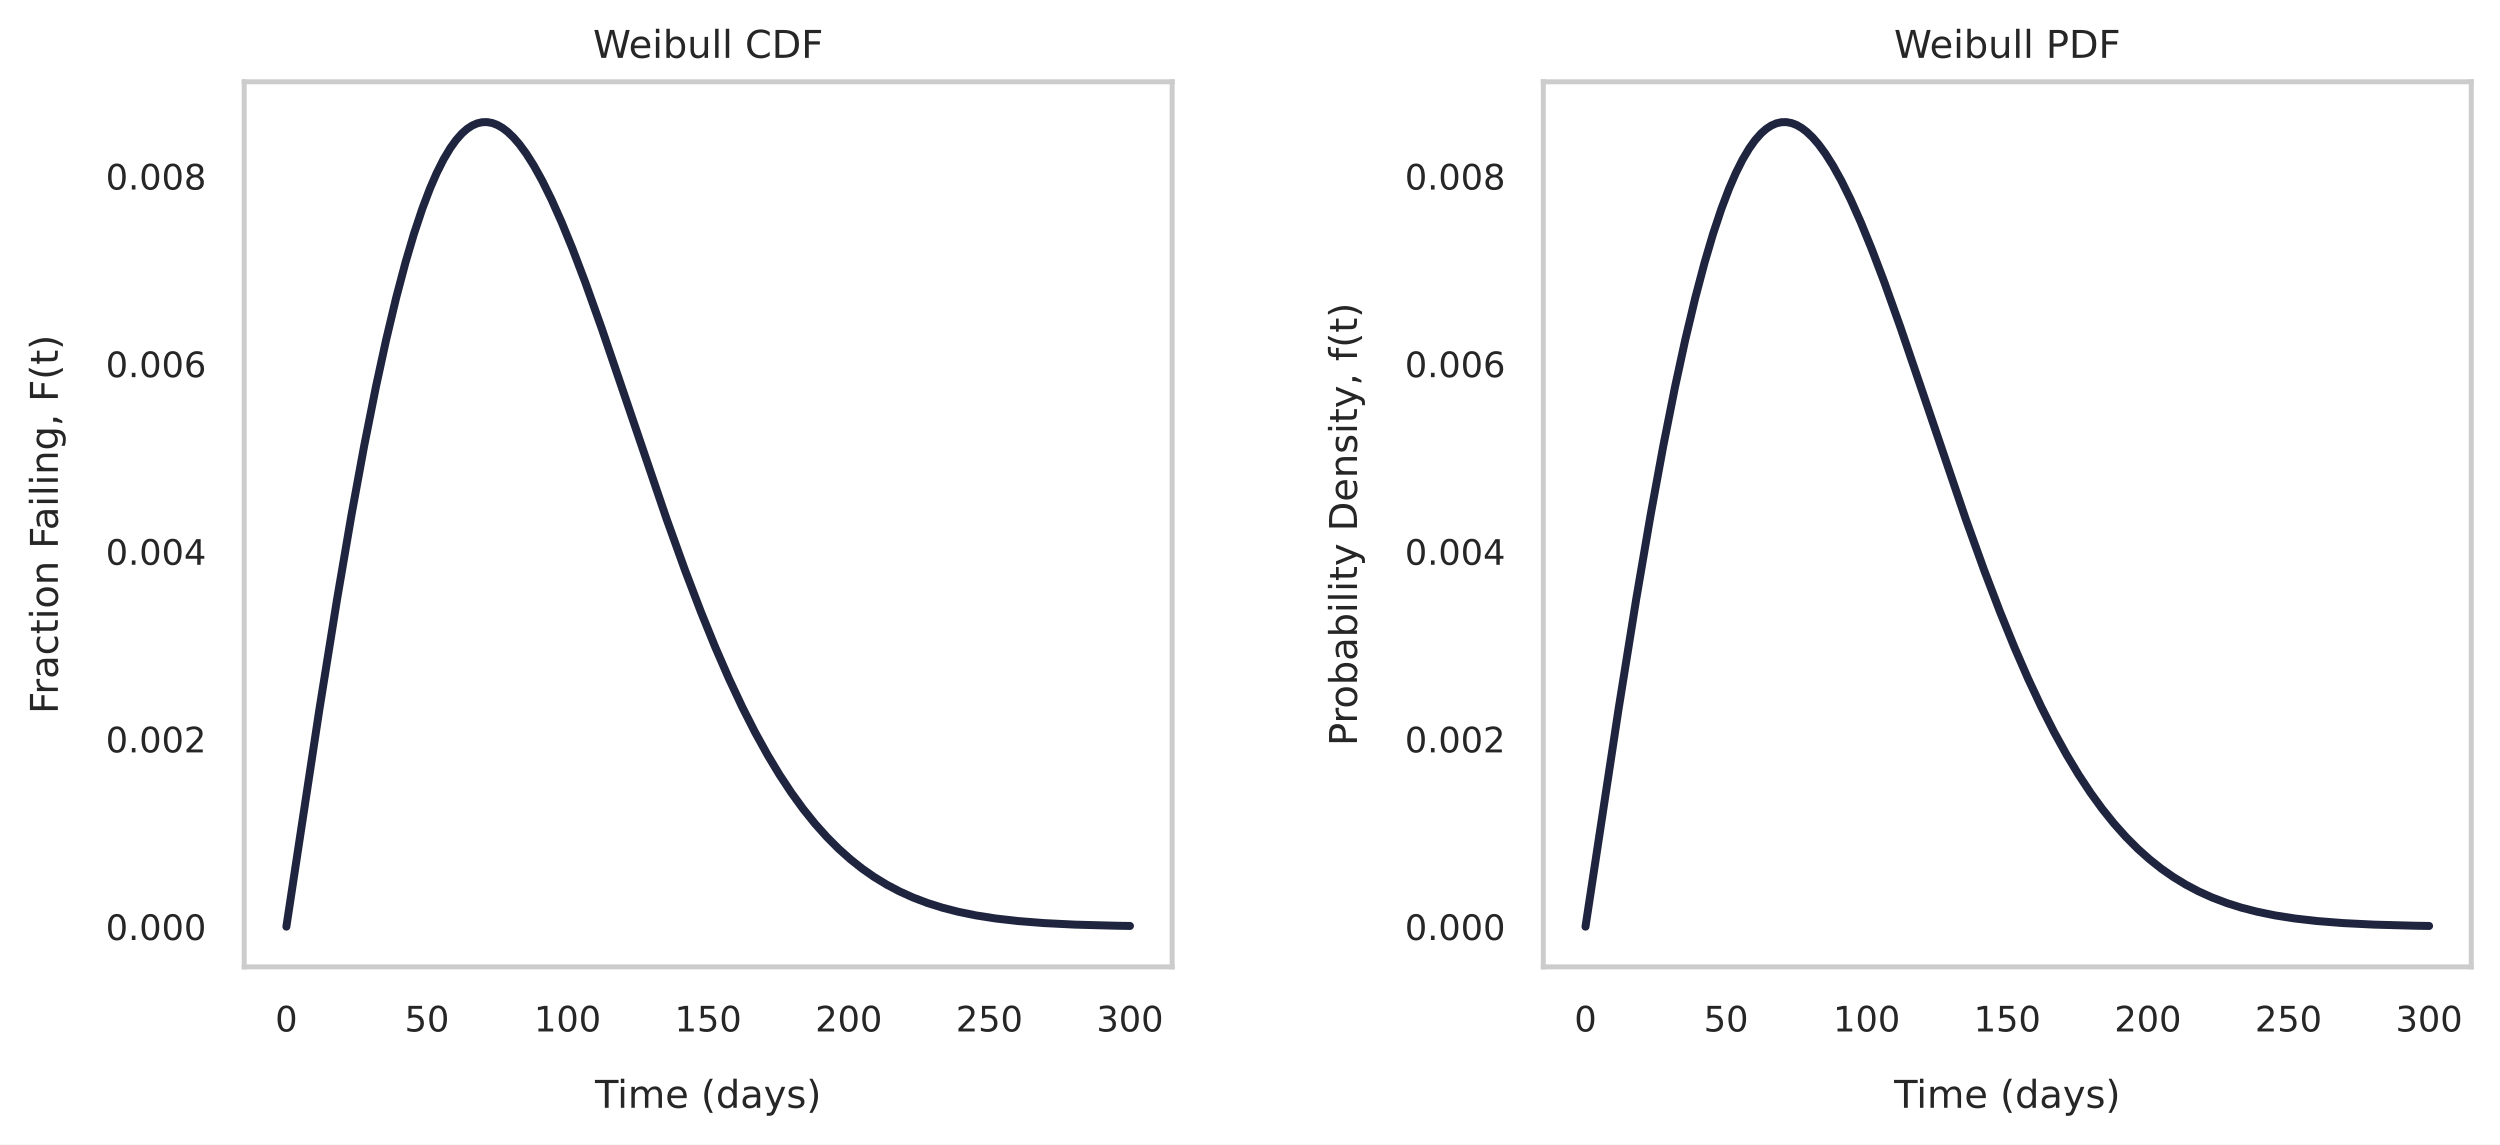
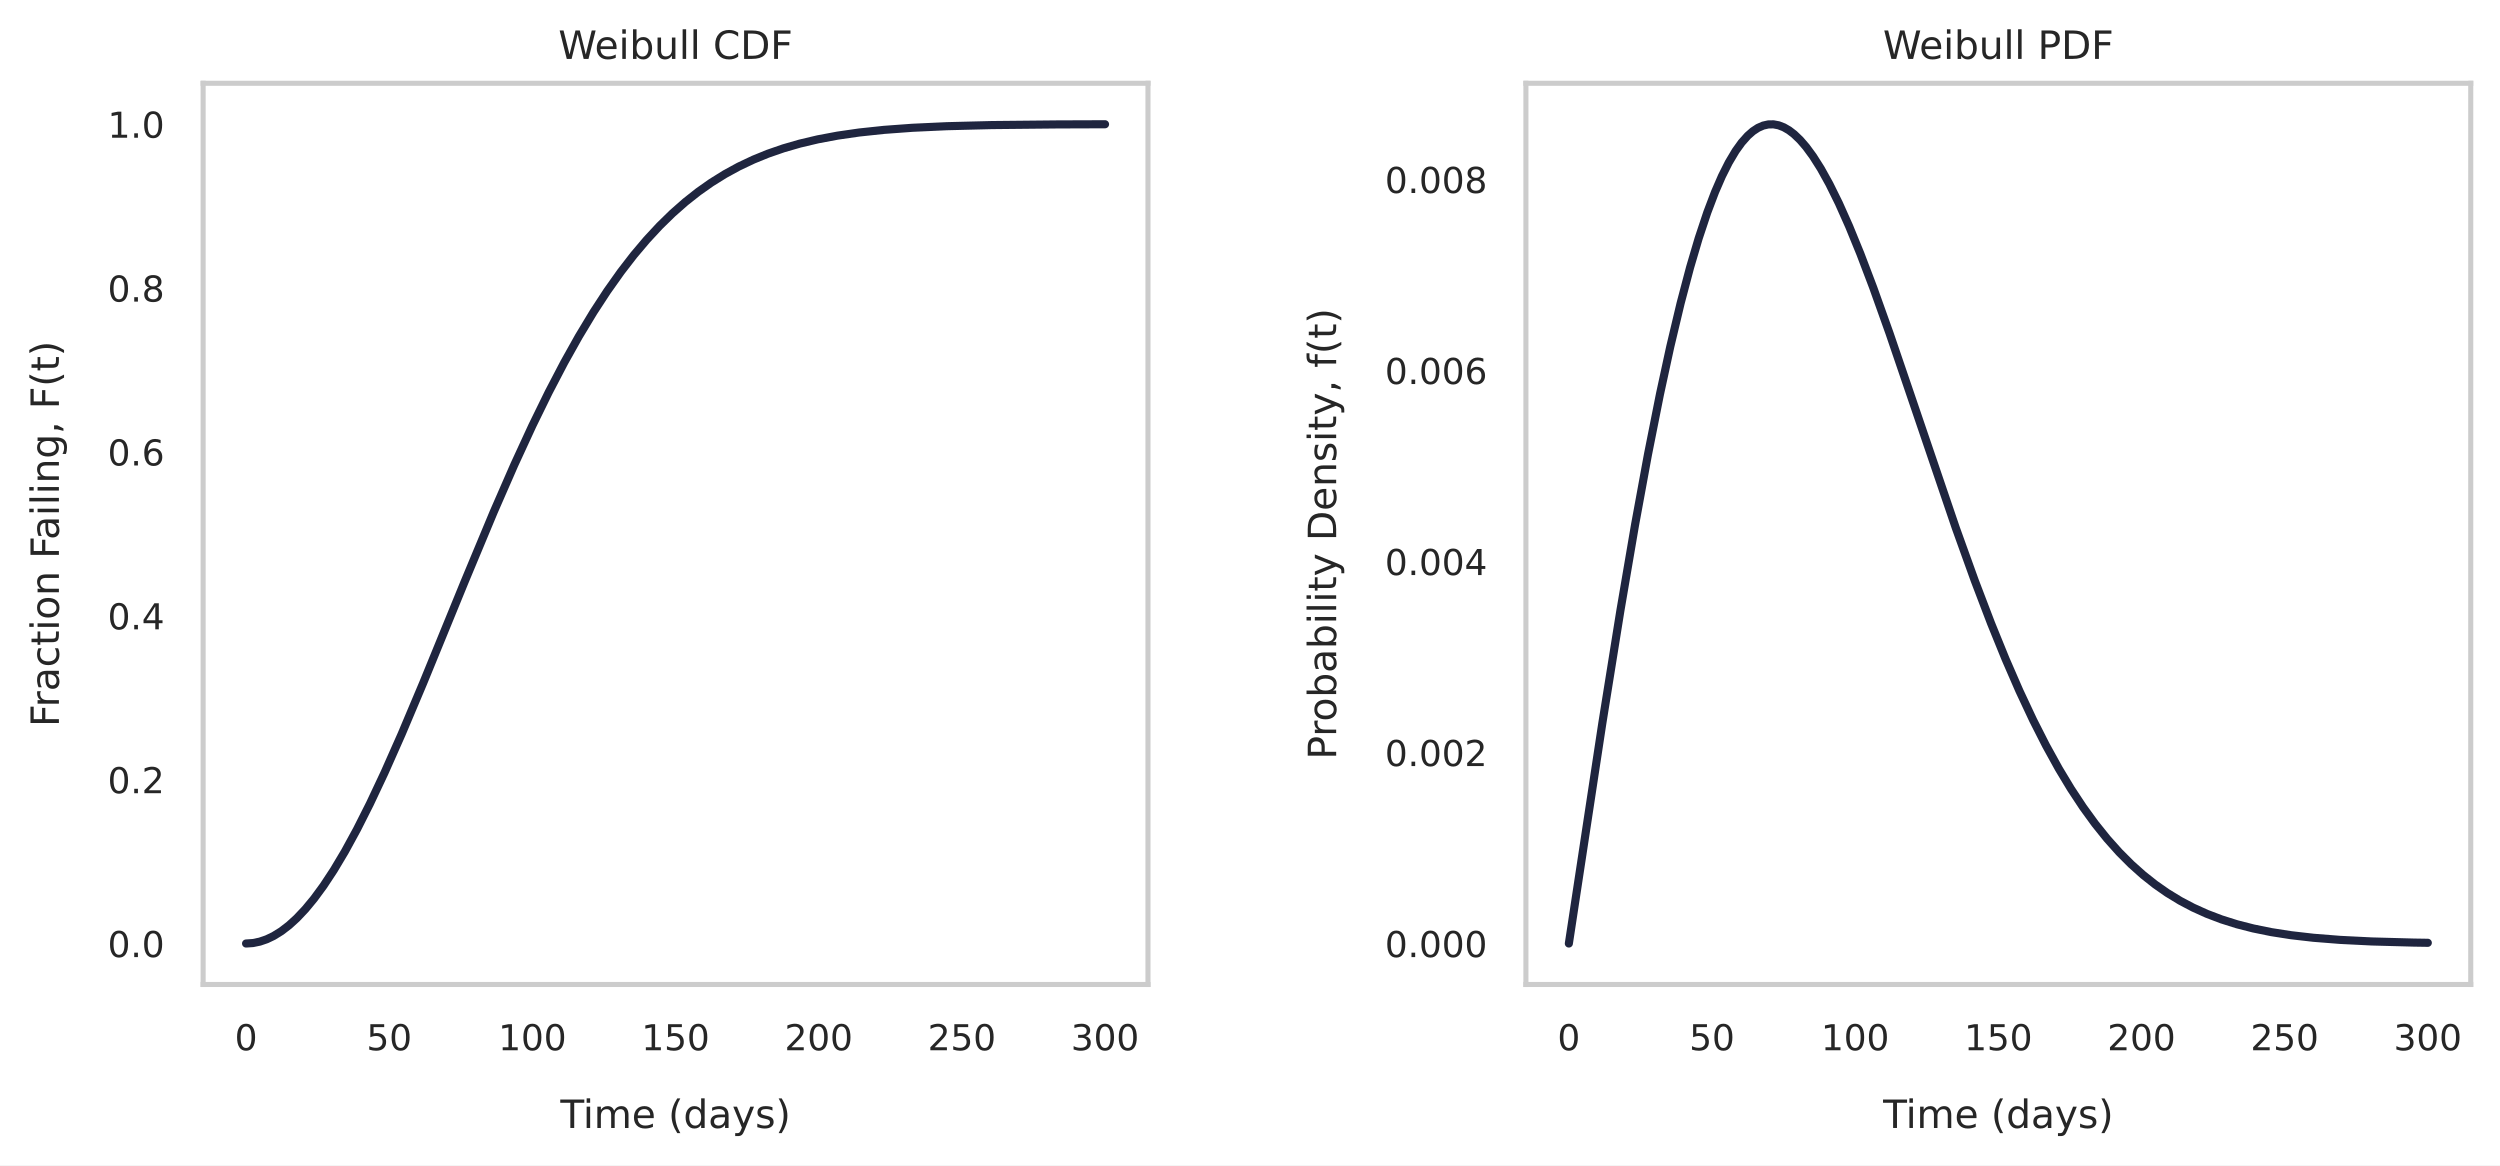
- <svg xmlns="http://www.w3.org/2000/svg" xmlns:xlink="http://www.w3.org/1999/xlink" height="286.762pt" version="1.1" viewBox="0 0 626.384 286.762" width="626.384pt">
+ <svg xmlns="http://www.w3.org/2000/svg" xmlns:xlink="http://www.w3.org/1999/xlink" height="286.762pt" version="1.1" viewBox="0 0 615.186 286.762" width="615.186pt">
  <defs>
    <style type="text/css">*{stroke-linecap:butt;stroke-linejoin:round;}</style>
  </defs>
  <g id="figure_1">
    <g id="patch_1">
-       <path d="M 0 286.762  L 626.384 286.762  L 626.384 0  L 0 0  z " style="fill:#ffffff;" />
+       <path d="M 0 286.762  L 615.186 286.762  L 615.186 0  L 0 0  z " style="fill:#ffffff;" />
    </g>
    <g id="axes_1">
      <g id="patch_2">
-         <path d="M 61.184 242.255  L 293.684 242.255  L 293.684 20.494  L 61.184 20.494  z " style="fill:#ffffff;" />
+         <path d="M 49.986 242.255  L 282.486 242.255  L 282.486 20.494  L 49.986 20.494  z " style="fill:#ffffff;" />
      </g>
      <g id="matplotlib.axis_1">
        <g id="xtick_1">
          <g id="text_1">
-             <g style="fill:#262626;" transform="translate(68.95243 258.4411)scale(0.088 -0.088)">
+             <g style="fill:#262626;" transform="translate(57.75443 258.4411)scale(0.088 -0.088)">
              <defs>
                <path d="M 2034 4250  Q 1547 4250 1301 3770  Q 1056 3291 1056 2328  Q 1056 1369 1301 889  Q 1547 409 2034 409  Q 2525 409 2770 889  Q 3016 1369 3016 2328  Q 3016 3291 2770 3770  Q 2525 4250 2034 4250  z M 2034 4750  Q 2819 4750 3233 4129  Q 3647 3509 3647 2328  Q 3647 1150 3233 529  Q 2819 -91 2034 -91  Q 1250 -91 836 529  Q 422 1150 422 2328  Q 422 3509 836 4129  Q 1250 4750 2034 4750  z " id="DejaVuSans-30" transform="scale(0.015625)" />
              </defs>
              <use xlink:href="#DejaVuSans-30" />
            </g>
          </g>
        </g>
        <g id="xtick_2">
          <g id="text_2">
-             <g style="fill:#262626;" transform="translate(101.3802 258.4411)scale(0.088 -0.088)">
+             <g style="fill:#262626;" transform="translate(90.1822 258.4411)scale(0.088 -0.088)">
              <defs>
                <path d="M 691 4666  L 3169 4666  L 3169 4134  L 1269 4134  L 1269 2991  Q 1406 3038 1543 3061  Q 1681 3084 1819 3084  Q 2600 3084 3056 2656  Q 3513 2228 3513 1497  Q 3513 744 3044 326  Q 2575 -91 1722 -91  Q 1428 -91 1123 -41  Q 819 9 494 109  L 494 744  Q 775 591 1075 516  Q 1375 441 1709 441  Q 2250 441 2565 725  Q 2881 1009 2881 1497  Q 2881 1984 2565 2268  Q 2250 2553 1709 2553  Q 1456 2553 1204 2497  Q 953 2441 691 2322  L 691 4666  z " id="DejaVuSans-35" transform="scale(0.015625)" />
              </defs>
              <use xlink:href="#DejaVuSans-35" />
              <use x="63.623" xlink:href="#DejaVuSans-30" />
            </g>
          </g>
        </g>
        <g id="xtick_3">
          <g id="text_3">
-             <g style="fill:#262626;" transform="translate(133.808 258.4411)scale(0.088 -0.088)">
+             <g style="fill:#262626;" transform="translate(122.61 258.4411)scale(0.088 -0.088)">
              <defs>
                <path d="M 794 531  L 1825 531  L 1825 4091  L 703 3866  L 703 4441  L 1819 4666  L 2450 4666  L 2450 531  L 3481 531  L 3481 0  L 794 0  L 794 531  z " id="DejaVuSans-31" transform="scale(0.015625)" />
              </defs>
              <use xlink:href="#DejaVuSans-31" />
              <use x="63.623" xlink:href="#DejaVuSans-30" />
              <use x="127.246" xlink:href="#DejaVuSans-30" />
            </g>
          </g>
        </g>
        <g id="xtick_4">
          <g id="text_4">
-             <g style="fill:#262626;" transform="translate(169.0352 258.4411)scale(0.088 -0.088)">
+             <g style="fill:#262626;" transform="translate(157.8373 258.4411)scale(0.088 -0.088)">
              <use xlink:href="#DejaVuSans-31" />
              <use x="63.623" xlink:href="#DejaVuSans-35" />
              <use x="127.246" xlink:href="#DejaVuSans-30" />
            </g>
          </g>
        </g>
        <g id="xtick_5">
          <g id="text_5">
-             <g style="fill:#262626;" transform="translate(204.2625 258.4411)scale(0.088 -0.088)">
+             <g style="fill:#262626;" transform="translate(193.0645 258.4411)scale(0.088 -0.088)">
              <defs>
                <path d="M 1228 531  L 3431 531  L 3431 0  L 469 0  L 469 531  Q 828 903 1448 1529  Q 2069 2156 2228 2338  Q 2531 2678 2651 2914  Q 2772 3150 2772 3378  Q 2772 3750 2511 3984  Q 2250 4219 1831 4219  Q 1534 4219 1204 4116  Q 875 4013 500 3803  L 500 4441  Q 881 4594 1212 4672  Q 1544 4750 1819 4750  Q 2544 4750 2975 4387  Q 3406 4025 3406 3419  Q 3406 3131 3298 2873  Q 3191 2616 2906 2266  Q 2828 2175 2409 1742  Q 1991 1309 1228 531  z " id="DejaVuSans-32" transform="scale(0.015625)" />
              </defs>
              <use xlink:href="#DejaVuSans-32" />
              <use x="63.623" xlink:href="#DejaVuSans-30" />
              <use x="127.246" xlink:href="#DejaVuSans-30" />
            </g>
          </g>
        </g>
        <g id="xtick_6">
          <g id="text_6">
-             <g style="fill:#262626;" transform="translate(239.4898 258.4411)scale(0.088 -0.088)">
+             <g style="fill:#262626;" transform="translate(228.2918 258.4411)scale(0.088 -0.088)">
              <use xlink:href="#DejaVuSans-32" />
              <use x="63.623" xlink:href="#DejaVuSans-35" />
              <use x="127.246" xlink:href="#DejaVuSans-30" />
            </g>
          </g>
        </g>
        <g id="xtick_7">
          <g id="text_7">
-             <g style="fill:#262626;" transform="translate(274.7171 258.4411)scale(0.088 -0.088)">
+             <g style="fill:#262626;" transform="translate(263.5191 258.4411)scale(0.088 -0.088)">
              <defs>
                <path d="M 2597 2516  Q 3050 2419 3304 2112  Q 3559 1806 3559 1356  Q 3559 666 3084 287  Q 2609 -91 1734 -91  Q 1441 -91 1130 -33  Q 819 25 488 141  L 488 750  Q 750 597 1062 519  Q 1375 441 1716 441  Q 2309 441 2620 675  Q 2931 909 2931 1356  Q 2931 1769 2642 2001  Q 2353 2234 1838 2234  L 1294 2234  L 1294 2753  L 1863 2753  Q 2328 2753 2575 2939  Q 2822 3125 2822 3475  Q 2822 3834 2567 4026  Q 2313 4219 1838 4219  Q 1578 4219 1281 4162  Q 984 4106 628 3988  L 628 4550  Q 988 4650 1302 4700  Q 1616 4750 1894 4750  Q 2613 4750 3031 4423  Q 3450 4097 3450 3541  Q 3450 3153 3228 2886  Q 3006 2619 2597 2516  z " id="DejaVuSans-33" transform="scale(0.015625)" />
              </defs>
              <use xlink:href="#DejaVuSans-33" />
              <use x="63.623" xlink:href="#DejaVuSans-30" />
              <use x="127.246" xlink:href="#DejaVuSans-30" />
            </g>
          </g>
        </g>
        <g id="text_8">
-           <g style="fill:#262626;" transform="translate(149.0882 277.5657)scale(0.096 -0.096)">
+           <g style="fill:#262626;" transform="translate(137.8903 277.5657)scale(0.096 -0.096)">
            <defs>
              <path d="M -19 4666  L 3928 4666  L 3928 4134  L 2272 4134  L 2272 0  L 1638 0  L 1638 4134  L -19 4134  L -19 4666  z " id="DejaVuSans-54" transform="scale(0.015625)" />
              <path d="M 603 3500  L 1178 3500  L 1178 0  L 603 0  L 603 3500  z M 603 4863  L 1178 4863  L 1178 4134  L 603 4134  L 603 4863  z " id="DejaVuSans-69" transform="scale(0.015625)" />
              <path d="M 3328 2828  Q 3544 3216 3844 3400  Q 4144 3584 4550 3584  Q 5097 3584 5394 3201  Q 5691 2819 5691 2113  L 5691 0  L 5113 0  L 5113 2094  Q 5113 2597 4934 2840  Q 4756 3084 4391 3084  Q 3944 3084 3684 2787  Q 3425 2491 3425 1978  L 3425 0  L 2847 0  L 2847 2094  Q 2847 2600 2669 2842  Q 2491 3084 2119 3084  Q 1678 3084 1418 2786  Q 1159 2488 1159 1978  L 1159 0  L 581 0  L 581 3500  L 1159 3500  L 1159 2956  Q 1356 3278 1631 3431  Q 1906 3584 2284 3584  Q 2666 3584 2933 3390  Q 3200 3197 3328 2828  z " id="DejaVuSans-6d" transform="scale(0.015625)" />
              <path d="M 3597 1894  L 3597 1613  L 953 1613  Q 991 1019 1311 708  Q 1631 397 2203 397  Q 2534 397 2845 478  Q 3156 559 3463 722  L 3463 178  Q 3153 47 2828 -22  Q 2503 -91 2169 -91  Q 1331 -91 842 396  Q 353 884 353 1716  Q 353 2575 817 3079  Q 1281 3584 2069 3584  Q 2775 3584 3186 3129  Q 3597 2675 3597 1894  z M 3022 2063  Q 3016 2534 2758 2815  Q 2500 3097 2075 3097  Q 1594 3097 1305 2825  Q 1016 2553 972 2059  L 3022 2063  z " id="DejaVuSans-65" transform="scale(0.015625)" />
              <path id="DejaVuSans-20" transform="scale(0.015625)" />
              <path d="M 1984 4856  Q 1566 4138 1362 3434  Q 1159 2731 1159 2009  Q 1159 1288 1364 580  Q 1569 -128 1984 -844  L 1484 -844  Q 1016 -109 783 600  Q 550 1309 550 2009  Q 550 2706 781 3412  Q 1013 4119 1484 4856  L 1984 4856  z " id="DejaVuSans-28" transform="scale(0.015625)" />
              <path d="M 2906 2969  L 2906 4863  L 3481 4863  L 3481 0  L 2906 0  L 2906 525  Q 2725 213 2448 61  Q 2172 -91 1784 -91  Q 1150 -91 751 415  Q 353 922 353 1747  Q 353 2572 751 3078  Q 1150 3584 1784 3584  Q 2172 3584 2448 3432  Q 2725 3281 2906 2969  z M 947 1747  Q 947 1113 1208 752  Q 1469 391 1925 391  Q 2381 391 2643 752  Q 2906 1113 2906 1747  Q 2906 2381 2643 2742  Q 2381 3103 1925 3103  Q 1469 3103 1208 2742  Q 947 2381 947 1747  z " id="DejaVuSans-64" transform="scale(0.015625)" />
              <path d="M 2194 1759  Q 1497 1759 1228 1600  Q 959 1441 959 1056  Q 959 750 1161 570  Q 1363 391 1709 391  Q 2188 391 2477 730  Q 2766 1069 2766 1631  L 2766 1759  L 2194 1759  z M 3341 1997  L 3341 0  L 2766 0  L 2766 531  Q 2569 213 2275 61  Q 1981 -91 1556 -91  Q 1019 -91 701 211  Q 384 513 384 1019  Q 384 1609 779 1909  Q 1175 2209 1959 2209  L 2766 2209  L 2766 2266  Q 2766 2663 2505 2880  Q 2244 3097 1772 3097  Q 1472 3097 1187 3025  Q 903 2953 641 2809  L 641 3341  Q 956 3463 1253 3523  Q 1550 3584 1831 3584  Q 2591 3584 2966 3190  Q 3341 2797 3341 1997  z " id="DejaVuSans-61" transform="scale(0.015625)" />
              <path d="M 2059 -325  Q 1816 -950 1584 -1140  Q 1353 -1331 966 -1331  L 506 -1331  L 506 -850  L 844 -850  Q 1081 -850 1212 -737  Q 1344 -625 1503 -206  L 1606 56  L 191 3500  L 800 3500  L 1894 763  L 2988 3500  L 3597 3500  L 2059 -325  z " id="DejaVuSans-79" transform="scale(0.015625)" />
              <path d="M 2834 3397  L 2834 2853  Q 2591 2978 2328 3040  Q 2066 3103 1784 3103  Q 1356 3103 1142 2972  Q 928 2841 928 2578  Q 928 2378 1081 2264  Q 1234 2150 1697 2047  L 1894 2003  Q 2506 1872 2764 1633  Q 3022 1394 3022 966  Q 3022 478 2636 193  Q 2250 -91 1575 -91  Q 1294 -91 989 -36  Q 684 19 347 128  L 347 722  Q 666 556 975 473  Q 1284 391 1588 391  Q 1994 391 2212 530  Q 2431 669 2431 922  Q 2431 1156 2273 1281  Q 2116 1406 1581 1522  L 1381 1569  Q 847 1681 609 1914  Q 372 2147 372 2553  Q 372 3047 722 3315  Q 1072 3584 1716 3584  Q 2034 3584 2315 3537  Q 2597 3491 2834 3397  z " id="DejaVuSans-73" transform="scale(0.015625)" />
              <path d="M 513 4856  L 1013 4856  Q 1481 4119 1714 3412  Q 1947 2706 1947 2009  Q 1947 1309 1714 600  Q 1481 -109 1013 -844  L 513 -844  Q 928 -128 1133 580  Q 1338 1288 1338 2009  Q 1338 2731 1133 3434  Q 928 4138 513 4856  z " id="DejaVuSans-29" transform="scale(0.015625)" />
            </defs>
            <use xlink:href="#DejaVuSans-54" />
            <use x="57.959" xlink:href="#DejaVuSans-69" />
            <use x="85.742" xlink:href="#DejaVuSans-6d" />
            <use x="183.154" xlink:href="#DejaVuSans-65" />
            <use x="244.678" xlink:href="#DejaVuSans-20" />
            <use x="276.465" xlink:href="#DejaVuSans-28" />
            <use x="315.479" xlink:href="#DejaVuSans-64" />
            <use x="378.955" xlink:href="#DejaVuSans-61" />
            <use x="440.234" xlink:href="#DejaVuSans-79" />
            <use x="499.414" xlink:href="#DejaVuSans-73" />
            <use x="551.514" xlink:href="#DejaVuSans-29" />
          </g>
        </g>
      </g>
      <g id="matplotlib.axis_2">
        <g id="ytick_1">
          <g id="text_9">
            <g style="fill:#262626;" transform="translate(26.491 235.5178)scale(0.088 -0.088)">
              <defs>
                <path d="M 684 794  L 1344 794  L 1344 0  L 684 0  L 684 794  z " id="DejaVuSans-2e" transform="scale(0.015625)" />
              </defs>
              <use xlink:href="#DejaVuSans-30" />
              <use x="63.623" xlink:href="#DejaVuSans-2e" />
              <use x="95.41" xlink:href="#DejaVuSans-30" />
-               <use x="159.033" xlink:href="#DejaVuSans-30" />
-               <use x="222.656" xlink:href="#DejaVuSans-30" />
            </g>
          </g>
        </g>
        <g id="ytick_2">
          <g id="text_10">
-             <g style="fill:#262626;" transform="translate(26.491 188.5117)scale(0.088 -0.088)">
-               <use xlink:href="#DejaVuSans-30" />
-               <use x="63.623" xlink:href="#DejaVuSans-2e" />
-               <use x="95.41" xlink:href="#DejaVuSans-30" />
-               <use x="159.033" xlink:href="#DejaVuSans-30" />
-               <use x="222.656" xlink:href="#DejaVuSans-32" />
+             <g style="fill:#262626;" transform="translate(26.491 195.1928)scale(0.088 -0.088)">
+               <use xlink:href="#DejaVuSans-30" />
+               <use x="63.623" xlink:href="#DejaVuSans-2e" />
+               <use x="95.41" xlink:href="#DejaVuSans-32" />
            </g>
          </g>
        </g>
        <g id="ytick_3">
          <g id="text_11">
-             <g style="fill:#262626;" transform="translate(26.491 141.5056)scale(0.088 -0.088)">
+             <g style="fill:#262626;" transform="translate(26.491 154.8679)scale(0.088 -0.088)">
              <defs>
                <path d="M 2419 4116  L 825 1625  L 2419 1625  L 2419 4116  z M 2253 4666  L 3047 4666  L 3047 1625  L 3713 1625  L 3713 1100  L 3047 1100  L 3047 0  L 2419 0  L 2419 1100  L 313 1100  L 313 1709  L 2253 4666  z " id="DejaVuSans-34" transform="scale(0.015625)" />
              </defs>
              <use xlink:href="#DejaVuSans-30" />
              <use x="63.623" xlink:href="#DejaVuSans-2e" />
-               <use x="95.41" xlink:href="#DejaVuSans-30" />
-               <use x="159.033" xlink:href="#DejaVuSans-30" />
-               <use x="222.656" xlink:href="#DejaVuSans-34" />
+               <use x="95.41" xlink:href="#DejaVuSans-34" />
            </g>
          </g>
        </g>
        <g id="ytick_4">
          <g id="text_12">
-             <g style="fill:#262626;" transform="translate(26.491 94.49943)scale(0.088 -0.088)">
+             <g style="fill:#262626;" transform="translate(26.491 114.5429)scale(0.088 -0.088)">
              <defs>
                <path d="M 2113 2584  Q 1688 2584 1439 2293  Q 1191 2003 1191 1497  Q 1191 994 1439 701  Q 1688 409 2113 409  Q 2538 409 2786 701  Q 3034 994 3034 1497  Q 3034 2003 2786 2293  Q 2538 2584 2113 2584  z M 3366 4563  L 3366 3988  Q 3128 4100 2886 4159  Q 2644 4219 2406 4219  Q 1781 4219 1451 3797  Q 1122 3375 1075 2522  Q 1259 2794 1537 2939  Q 1816 3084 2150 3084  Q 2853 3084 3261 2657  Q 3669 2231 3669 1497  Q 3669 778 3244 343  Q 2819 -91 2113 -91  Q 1303 -91 875 529  Q 447 1150 447 2328  Q 447 3434 972 4092  Q 1497 4750 2381 4750  Q 2619 4750 2861 4703  Q 3103 4656 3366 4563  z " id="DejaVuSans-36" transform="scale(0.015625)" />
              </defs>
              <use xlink:href="#DejaVuSans-30" />
              <use x="63.623" xlink:href="#DejaVuSans-2e" />
-               <use x="95.41" xlink:href="#DejaVuSans-30" />
-               <use x="159.033" xlink:href="#DejaVuSans-30" />
-               <use x="222.656" xlink:href="#DejaVuSans-36" />
+               <use x="95.41" xlink:href="#DejaVuSans-36" />
            </g>
          </g>
        </g>
        <g id="ytick_5">
          <g id="text_13">
-             <g style="fill:#262626;" transform="translate(26.491 47.4933)scale(0.088 -0.088)">
+             <g style="fill:#262626;" transform="translate(26.491 74.21791)scale(0.088 -0.088)">
              <defs>
                <path d="M 2034 2216  Q 1584 2216 1326 1975  Q 1069 1734 1069 1313  Q 1069 891 1326 650  Q 1584 409 2034 409  Q 2484 409 2743 651  Q 3003 894 3003 1313  Q 3003 1734 2745 1975  Q 2488 2216 2034 2216  z M 1403 2484  Q 997 2584 770 2862  Q 544 3141 544 3541  Q 544 4100 942 4425  Q 1341 4750 2034 4750  Q 2731 4750 3128 4425  Q 3525 4100 3525 3541  Q 3525 3141 3298 2862  Q 3072 2584 2669 2484  Q 3125 2378 3379 2068  Q 3634 1759 3634 1313  Q 3634 634 3220 271  Q 2806 -91 2034 -91  Q 1263 -91 848 271  Q 434 634 434 1313  Q 434 1759 690 2068  Q 947 2378 1403 2484  z M 1172 3481  Q 1172 3119 1398 2916  Q 1625 2713 2034 2713  Q 2441 2713 2670 2916  Q 2900 3119 2900 3481  Q 2900 3844 2670 4047  Q 2441 4250 2034 4250  Q 1625 4250 1398 4047  Q 1172 3844 1172 3481  z " id="DejaVuSans-38" transform="scale(0.015625)" />
              </defs>
              <use xlink:href="#DejaVuSans-30" />
              <use x="63.623" xlink:href="#DejaVuSans-2e" />
-               <use x="95.41" xlink:href="#DejaVuSans-30" />
-               <use x="159.033" xlink:href="#DejaVuSans-30" />
-               <use x="222.656" xlink:href="#DejaVuSans-38" />
-             </g>
-           </g>
-         </g>
-         <g id="text_14">
+               <use x="95.41" xlink:href="#DejaVuSans-38" />
+             </g>
+           </g>
+         </g>
+         <g id="ytick_6">
+           <g id="text_14">
+             <g style="fill:#262626;" transform="translate(26.491 33.89293)scale(0.088 -0.088)">
+               <use xlink:href="#DejaVuSans-31" />
+               <use x="63.623" xlink:href="#DejaVuSans-2e" />
+               <use x="95.41" xlink:href="#DejaVuSans-30" />
+             </g>
+           </g>
+         </g>
+         <g id="text_15">
          <g style="fill:#262626;" transform="translate(14.4945 178.854)rotate(-90)scale(0.096 -0.096)">
            <defs>
              <path d="M 628 4666  L 3309 4666  L 3309 4134  L 1259 4134  L 1259 2759  L 3109 2759  L 3109 2228  L 1259 2228  L 1259 0  L 628 0  L 628 4666  z " id="DejaVuSans-46" transform="scale(0.015625)" />
              <path d="M 2631 2963  Q 2534 3019 2420 3045  Q 2306 3072 2169 3072  Q 1681 3072 1420 2755  Q 1159 2438 1159 1844  L 1159 0  L 581 0  L 581 3500  L 1159 3500  L 1159 2956  Q 1341 3275 1631 3429  Q 1922 3584 2338 3584  Q 2397 3584 2469 3576  Q 2541 3569 2628 3553  L 2631 2963  z " id="DejaVuSans-72" transform="scale(0.015625)" />
              <path d="M 3122 3366  L 3122 2828  Q 2878 2963 2633 3030  Q 2388 3097 2138 3097  Q 1578 3097 1268 2742  Q 959 2388 959 1747  Q 959 1106 1268 751  Q 1578 397 2138 397  Q 2388 397 2633 464  Q 2878 531 3122 666  L 3122 134  Q 2881 22 2623 -34  Q 2366 -91 2075 -91  Q 1284 -91 818 406  Q 353 903 353 1747  Q 353 2603 823 3093  Q 1294 3584 2113 3584  Q 2378 3584 2631 3529  Q 2884 3475 3122 3366  z " id="DejaVuSans-63" transform="scale(0.015625)" />
              <path d="M 1172 4494  L 1172 3500  L 2356 3500  L 2356 3053  L 1172 3053  L 1172 1153  Q 1172 725 1289 603  Q 1406 481 1766 481  L 2356 481  L 2356 0  L 1766 0  Q 1100 0 847 248  Q 594 497 594 1153  L 594 3053  L 172 3053  L 172 3500  L 594 3500  L 594 4494  L 1172 4494  z " id="DejaVuSans-74" transform="scale(0.015625)" />
              <path d="M 1959 3097  Q 1497 3097 1228 2736  Q 959 2375 959 1747  Q 959 1119 1226 758  Q 1494 397 1959 397  Q 2419 397 2687 759  Q 2956 1122 2956 1747  Q 2956 2369 2687 2733  Q 2419 3097 1959 3097  z M 1959 3584  Q 2709 3584 3137 3096  Q 3566 2609 3566 1747  Q 3566 888 3137 398  Q 2709 -91 1959 -91  Q 1206 -91 779 398  Q 353 888 353 1747  Q 353 2609 779 3096  Q 1206 3584 1959 3584  z " id="DejaVuSans-6f" transform="scale(0.015625)" />
              <path d="M 3513 2113  L 3513 0  L 2938 0  L 2938 2094  Q 2938 2591 2744 2837  Q 2550 3084 2163 3084  Q 1697 3084 1428 2787  Q 1159 2491 1159 1978  L 1159 0  L 581 0  L 581 3500  L 1159 3500  L 1159 2956  Q 1366 3272 1645 3428  Q 1925 3584 2291 3584  Q 2894 3584 3203 3211  Q 3513 2838 3513 2113  z " id="DejaVuSans-6e" transform="scale(0.015625)" />
              <path d="M 603 4863  L 1178 4863  L 1178 0  L 603 0  L 603 4863  z " id="DejaVuSans-6c" transform="scale(0.015625)" />
              <path d="M 2906 1791  Q 2906 2416 2648 2759  Q 2391 3103 1925 3103  Q 1463 3103 1205 2759  Q 947 2416 947 1791  Q 947 1169 1205 825  Q 1463 481 1925 481  Q 2391 481 2648 825  Q 2906 1169 2906 1791  z M 3481 434  Q 3481 -459 3084 -895  Q 2688 -1331 1869 -1331  Q 1566 -1331 1297 -1286  Q 1028 -1241 775 -1147  L 775 -588  Q 1028 -725 1275 -790  Q 1522 -856 1778 -856  Q 2344 -856 2625 -561  Q 2906 -266 2906 331  L 2906 616  Q 2728 306 2450 153  Q 2172 0 1784 0  Q 1141 0 747 490  Q 353 981 353 1791  Q 353 2603 747 3093  Q 1141 3584 1784 3584  Q 2172 3584 2450 3431  Q 2728 3278 2906 2969  L 2906 3500  L 3481 3500  L 3481 434  z " id="DejaVuSans-67" transform="scale(0.015625)" />
              <path d="M 750 794  L 1409 794  L 1409 256  L 897 -744  L 494 -744  L 750 256  L 750 794  z " id="DejaVuSans-2c" transform="scale(0.015625)" />
            </defs>
            <use xlink:href="#DejaVuSans-46" />
            <use x="50.27" xlink:href="#DejaVuSans-72" />
            <use x="91.383" xlink:href="#DejaVuSans-61" />
            <use x="152.662" xlink:href="#DejaVuSans-63" />
            <use x="207.643" xlink:href="#DejaVuSans-74" />
            <use x="246.852" xlink:href="#DejaVuSans-69" />
            <use x="274.635" xlink:href="#DejaVuSans-6f" />
            <use x="335.816" xlink:href="#DejaVuSans-6e" />
            <use x="399.195" xlink:href="#DejaVuSans-20" />
            <use x="430.982" xlink:href="#DejaVuSans-46" />
            <use x="479.377" xlink:href="#DejaVuSans-61" />
            <use x="540.656" xlink:href="#DejaVuSans-69" />
            <use x="568.439" xlink:href="#DejaVuSans-6c" />
            <use x="596.223" xlink:href="#DejaVuSans-69" />
            <use x="624.006" xlink:href="#DejaVuSans-6e" />
            <use x="687.385" xlink:href="#DejaVuSans-67" />
            <use x="750.861" xlink:href="#DejaVuSans-2c" />
            <use x="782.648" xlink:href="#DejaVuSans-20" />
            <use x="814.436" xlink:href="#DejaVuSans-46" />
            <use x="871.955" xlink:href="#DejaVuSans-28" />
            <use x="910.969" xlink:href="#DejaVuSans-74" />
            <use x="950.178" xlink:href="#DejaVuSans-29" />
          </g>
        </g>
      </g>
      <g id="line2d_1">
-         <path clip-path="url(#p85d1bc05d8)" d="M 71.752 232.174  L 80.003 177.872  L 84.446 150.184  L 88.043 129.141  L 91.217 111.851  L 94.179 96.964  L 96.718 85.262  L 99.257 74.608  L 101.584 65.808  L 103.7 58.639  L 105.816 52.28  L 107.72 47.259  L 109.412 43.358  L 111.105 39.985  L 112.798 37.14  L 114.279 35.079  L 115.76 33.414  L 117.029 32.297  L 118.298 31.462  L 119.568 30.904  L 120.837 30.618  L 122.107 30.597  L 123.376 30.835  L 124.646 31.325  L 125.915 32.059  L 127.185 33.03  L 128.666 34.449  L 130.147 36.165  L 131.839 38.469  L 133.743 41.474  L 135.859 45.285  L 138.187 49.999  L 140.725 55.693  L 143.476 62.419  L 146.65 70.77  L 150.669 82.025  L 156.382 98.781  L 166.961 129.884  L 171.615 142.819  L 175.635 153.361  L 179.232 162.211  L 182.617 169.992  L 186.003 177.213  L 189.176 183.463  L 192.35 189.209  L 195.312 194.122  L 198.274 198.611  L 201.236 202.692  L 204.198 206.381  L 207.16 209.699  L 210.122 212.669  L 213.084 215.314  L 216.046 217.659  L 219.008 219.726  L 222.182 221.662  L 225.356 223.336  L 228.741 224.866  L 232.338 226.235  L 236.146 227.436  L 240.166 228.467  L 244.609 229.371  L 249.475 230.13  L 254.976 230.762  L 261.535 231.281  L 269.363 231.669  L 279.73 231.947  L 283.116 232  L 283.116 232  " style="fill:none;stroke:#1f253f;stroke-linecap:round;stroke-width:2;" />
+         <path clip-path="url(#pd7fbd675a7)" d="M 60.554 232.174  L 62.247 232.058  L 63.939 231.71  L 65.632 231.13  L 67.324 230.321  L 69.229 229.141  L 71.133 227.68  L 73.037 225.943  L 75.153 223.701  L 77.268 221.14  L 79.596 217.972  L 82.135 214.118  L 84.885 209.507  L 87.847 204.078  L 91.021 197.786  L 94.618 190.147  L 98.849 180.6  L 104.138 168.063  L 114.294 143.235  L 121.488 125.982  L 126.565 114.36  L 131.008 104.723  L 135.028 96.509  L 138.837 89.214  L 142.434 82.786  L 146.03 76.821  L 149.416 71.634  L 152.801 66.861  L 155.974 62.755  L 159.148 58.998  L 162.322 55.577  L 165.495 52.479  L 168.669 49.686  L 171.842 47.182  L 175.016 44.946  L 178.401 42.837  L 181.787 40.988  L 185.383 39.284  L 188.98 37.819  L 192.788 36.502  L 196.808 35.339  L 201.251 34.287  L 206.118 33.373  L 211.407 32.608  L 217.543 31.957  L 224.525 31.445  L 232.988 31.054  L 243.99 30.779  L 260.281 30.615  L 271.918 30.575  L 271.918 30.575  " style="fill:none;stroke:#1f253f;stroke-linecap:round;stroke-width:2;" />
      </g>
      <g id="patch_3">
-         <path d="M 61.184 242.255  L 61.184 20.494  " style="fill:none;stroke:#cccccc;stroke-linecap:square;stroke-linejoin:miter;stroke-width:1.25;" />
+         <path d="M 49.986 242.255  L 49.986 20.494  " style="fill:none;stroke:#cccccc;stroke-linecap:square;stroke-linejoin:miter;stroke-width:1.25;" />
      </g>
      <g id="patch_4">
-         <path d="M 293.684 242.255  L 293.684 20.494  " style="fill:none;stroke:#cccccc;stroke-linecap:square;stroke-linejoin:miter;stroke-width:1.25;" />
+         <path d="M 282.486 242.255  L 282.486 20.494  " style="fill:none;stroke:#cccccc;stroke-linecap:square;stroke-linejoin:miter;stroke-width:1.25;" />
      </g>
      <g id="patch_5">
-         <path d="M 61.184 242.255  L 293.684 242.255  " style="fill:none;stroke:#cccccc;stroke-linecap:square;stroke-linejoin:miter;stroke-width:1.25;" />
+         <path d="M 49.986 242.255  L 282.486 242.255  " style="fill:none;stroke:#cccccc;stroke-linecap:square;stroke-linejoin:miter;stroke-width:1.25;" />
      </g>
      <g id="patch_6">
-         <path d="M 61.184 20.494  L 293.684 20.494  " style="fill:none;stroke:#cccccc;stroke-linecap:square;stroke-linejoin:miter;stroke-width:1.25;" />
-       </g>
-       <g id="text_15">
-         <g style="fill:#262626;" transform="translate(148.5925 14.4945)scale(0.096 -0.096)">
+         <path d="M 49.986 20.494  L 282.486 20.494  " style="fill:none;stroke:#cccccc;stroke-linecap:square;stroke-linejoin:miter;stroke-width:1.25;" />
+       </g>
+       <g id="text_16">
+         <g style="fill:#262626;" transform="translate(137.3945 14.4945)scale(0.096 -0.096)">
          <defs>
            <path d="M 213 4666  L 850 4666  L 1831 722  L 2809 4666  L 3519 4666  L 4500 722  L 5478 4666  L 6119 4666  L 4947 0  L 4153 0  L 3169 4050  L 2175 0  L 1381 0  L 213 4666  z " id="DejaVuSans-57" transform="scale(0.015625)" />
            <path d="M 3116 1747  Q 3116 2381 2855 2742  Q 2594 3103 2138 3103  Q 1681 3103 1420 2742  Q 1159 2381 1159 1747  Q 1159 1113 1420 752  Q 1681 391 2138 391  Q 2594 391 2855 752  Q 3116 1113 3116 1747  z M 1159 2969  Q 1341 3281 1617 3432  Q 1894 3584 2278 3584  Q 2916 3584 3314 3078  Q 3713 2572 3713 1747  Q 3713 922 3314 415  Q 2916 -91 2278 -91  Q 1894 -91 1617 61  Q 1341 213 1159 525  L 1159 0  L 581 0  L 581 4863  L 1159 4863  L 1159 2969  z " id="DejaVuSans-62" transform="scale(0.015625)" />
            <path d="M 544 1381  L 544 3500  L 1119 3500  L 1119 1403  Q 1119 906 1312 657  Q 1506 409 1894 409  Q 2359 409 2629 706  Q 2900 1003 2900 1516  L 2900 3500  L 3475 3500  L 3475 0  L 2900 0  L 2900 538  Q 2691 219 2414 64  Q 2138 -91 1772 -91  Q 1169 -91 856 284  Q 544 659 544 1381  z M 1991 3584  L 1991 3584  z " id="DejaVuSans-75" transform="scale(0.015625)" />
            <path d="M 4122 4306  L 4122 3641  Q 3803 3938 3442 4084  Q 3081 4231 2675 4231  Q 1875 4231 1450 3742  Q 1025 3253 1025 2328  Q 1025 1406 1450 917  Q 1875 428 2675 428  Q 3081 428 3442 575  Q 3803 722 4122 1019  L 4122 359  Q 3791 134 3420 21  Q 3050 -91 2638 -91  Q 1578 -91 968 557  Q 359 1206 359 2328  Q 359 3453 968 4101  Q 1578 4750 2638 4750  Q 3056 4750 3426 4639  Q 3797 4528 4122 4306  z " id="DejaVuSans-43" transform="scale(0.015625)" />
            <path d="M 1259 4147  L 1259 519  L 2022 519  Q 2988 519 3436 956  Q 3884 1394 3884 2338  Q 3884 3275 3436 3711  Q 2988 4147 2022 4147  L 1259 4147  z M 628 4666  L 1925 4666  Q 3281 4666 3915 4102  Q 4550 3538 4550 2338  Q 4550 1131 3912 565  Q 3275 0 1925 0  L 628 0  L 628 4666  z " id="DejaVuSans-44" transform="scale(0.015625)" />
          </defs>
          <use xlink:href="#DejaVuSans-57" />
          <use x="93.002" xlink:href="#DejaVuSans-65" />
          <use x="154.525" xlink:href="#DejaVuSans-69" />
          <use x="182.309" xlink:href="#DejaVuSans-62" />
          <use x="245.785" xlink:href="#DejaVuSans-75" />
          <use x="309.164" xlink:href="#DejaVuSans-6c" />
          <use x="336.947" xlink:href="#DejaVuSans-6c" />
          <use x="364.73" xlink:href="#DejaVuSans-20" />
          <use x="396.518" xlink:href="#DejaVuSans-43" />
          <use x="466.342" xlink:href="#DejaVuSans-44" />
          <use x="543.344" xlink:href="#DejaVuSans-46" />
        </g>
      </g>
    </g>
    <g id="axes_2">
      <g id="patch_7">
-         <path d="M 386.684 242.255  L 619.184 242.255  L 619.184 20.494  L 386.684 20.494  z " style="fill:#ffffff;" />
+         <path d="M 375.486 242.255  L 607.986 242.255  L 607.986 20.494  L 375.486 20.494  z " style="fill:#ffffff;" />
      </g>
      <g id="matplotlib.axis_3">
        <g id="xtick_8">
-           <g id="text_16">
-             <g style="fill:#262626;" transform="translate(394.4524 258.4411)scale(0.088 -0.088)">
+           <g id="text_17">
+             <g style="fill:#262626;" transform="translate(383.2544 258.4411)scale(0.088 -0.088)">
              <use xlink:href="#DejaVuSans-30" />
            </g>
          </g>
        </g>
        <g id="xtick_9">
-           <g id="text_17">
-             <g style="fill:#262626;" transform="translate(426.8802 258.4411)scale(0.088 -0.088)">
+           <g id="text_18">
+             <g style="fill:#262626;" transform="translate(415.6822 258.4411)scale(0.088 -0.088)">
              <use xlink:href="#DejaVuSans-35" />
              <use x="63.623" xlink:href="#DejaVuSans-30" />
            </g>
          </g>
        </g>
        <g id="xtick_10">
-           <g id="text_18">
-             <g style="fill:#262626;" transform="translate(459.308 258.4411)scale(0.088 -0.088)">
+           <g id="text_19">
+             <g style="fill:#262626;" transform="translate(448.11 258.4411)scale(0.088 -0.088)">
              <use xlink:href="#DejaVuSans-31" />
              <use x="63.623" xlink:href="#DejaVuSans-30" />
              <use x="127.246" xlink:href="#DejaVuSans-30" />
            </g>
          </g>
        </g>
        <g id="xtick_11">
-           <g id="text_19">
-             <g style="fill:#262626;" transform="translate(494.5353 258.4411)scale(0.088 -0.088)">
+           <g id="text_20">
+             <g style="fill:#262626;" transform="translate(483.3372 258.4411)scale(0.088 -0.088)">
              <use xlink:href="#DejaVuSans-31" />
              <use x="63.623" xlink:href="#DejaVuSans-35" />
              <use x="127.246" xlink:href="#DejaVuSans-30" />
            </g>
          </g>
        </g>
        <g id="xtick_12">
-           <g id="text_20">
-             <g style="fill:#262626;" transform="translate(529.7625 258.4411)scale(0.088 -0.088)">
+           <g id="text_21">
+             <g style="fill:#262626;" transform="translate(518.5645 258.4411)scale(0.088 -0.088)">
              <use xlink:href="#DejaVuSans-32" />
              <use x="63.623" xlink:href="#DejaVuSans-30" />
              <use x="127.246" xlink:href="#DejaVuSans-30" />
            </g>
          </g>
        </g>
        <g id="xtick_13">
-           <g id="text_21">
-             <g style="fill:#262626;" transform="translate(564.9898 258.4411)scale(0.088 -0.088)">
+           <g id="text_22">
+             <g style="fill:#262626;" transform="translate(553.7918 258.4411)scale(0.088 -0.088)">
              <use xlink:href="#DejaVuSans-32" />
              <use x="63.623" xlink:href="#DejaVuSans-35" />
              <use x="127.246" xlink:href="#DejaVuSans-30" />
            </g>
          </g>
        </g>
        <g id="xtick_14">
-           <g id="text_22">
-             <g style="fill:#262626;" transform="translate(600.2171 258.4411)scale(0.088 -0.088)">
+           <g id="text_23">
+             <g style="fill:#262626;" transform="translate(589.0191 258.4411)scale(0.088 -0.088)">
              <use xlink:href="#DejaVuSans-33" />
              <use x="63.623" xlink:href="#DejaVuSans-30" />
              <use x="127.246" xlink:href="#DejaVuSans-30" />
            </g>
          </g>
        </g>
-         <g id="text_23">
-           <g style="fill:#262626;" transform="translate(474.5883 277.5657)scale(0.096 -0.096)">
+         <g id="text_24">
+           <g style="fill:#262626;" transform="translate(463.3902 277.5657)scale(0.096 -0.096)">
            <use xlink:href="#DejaVuSans-54" />
            <use x="57.959" xlink:href="#DejaVuSans-69" />
            <use x="85.742" xlink:href="#DejaVuSans-6d" />
            <use x="183.154" xlink:href="#DejaVuSans-65" />
            <use x="244.678" xlink:href="#DejaVuSans-20" />
            <use x="276.465" xlink:href="#DejaVuSans-28" />
            <use x="315.479" xlink:href="#DejaVuSans-64" />
            <use x="378.955" xlink:href="#DejaVuSans-61" />
            <use x="440.234" xlink:href="#DejaVuSans-79" />
            <use x="499.414" xlink:href="#DejaVuSans-73" />
            <use x="551.514" xlink:href="#DejaVuSans-29" />
          </g>
        </g>
      </g>
      <g id="matplotlib.axis_4">
-         <g id="ytick_6">
-           <g id="text_24">
-             <g style="fill:#262626;" transform="translate(351.991 235.5178)scale(0.088 -0.088)">
+         <g id="ytick_7">
+           <g id="text_25">
+             <g style="fill:#262626;" transform="translate(340.793 235.5178)scale(0.088 -0.088)">
              <use xlink:href="#DejaVuSans-30" />
              <use x="63.623" xlink:href="#DejaVuSans-2e" />
              <use x="95.41" xlink:href="#DejaVuSans-30" />
              <use x="159.033" xlink:href="#DejaVuSans-30" />
              <use x="222.656" xlink:href="#DejaVuSans-30" />
            </g>
          </g>
        </g>
-         <g id="ytick_7">
-           <g id="text_25">
-             <g style="fill:#262626;" transform="translate(351.991 188.5117)scale(0.088 -0.088)">
+         <g id="ytick_8">
+           <g id="text_26">
+             <g style="fill:#262626;" transform="translate(340.793 188.5117)scale(0.088 -0.088)">
              <use xlink:href="#DejaVuSans-30" />
              <use x="63.623" xlink:href="#DejaVuSans-2e" />
              <use x="95.41" xlink:href="#DejaVuSans-30" />
              <use x="159.033" xlink:href="#DejaVuSans-30" />
              <use x="222.656" xlink:href="#DejaVuSans-32" />
            </g>
          </g>
        </g>
-         <g id="ytick_8">
-           <g id="text_26">
-             <g style="fill:#262626;" transform="translate(351.991 141.5056)scale(0.088 -0.088)">
+         <g id="ytick_9">
+           <g id="text_27">
+             <g style="fill:#262626;" transform="translate(340.793 141.5056)scale(0.088 -0.088)">
              <use xlink:href="#DejaVuSans-30" />
              <use x="63.623" xlink:href="#DejaVuSans-2e" />
              <use x="95.41" xlink:href="#DejaVuSans-30" />
              <use x="159.033" xlink:href="#DejaVuSans-30" />
              <use x="222.656" xlink:href="#DejaVuSans-34" />
            </g>
          </g>
        </g>
-         <g id="ytick_9">
-           <g id="text_27">
-             <g style="fill:#262626;" transform="translate(351.991 94.49943)scale(0.088 -0.088)">
+         <g id="ytick_10">
+           <g id="text_28">
+             <g style="fill:#262626;" transform="translate(340.793 94.49943)scale(0.088 -0.088)">
              <use xlink:href="#DejaVuSans-30" />
              <use x="63.623" xlink:href="#DejaVuSans-2e" />
              <use x="95.41" xlink:href="#DejaVuSans-30" />
              <use x="159.033" xlink:href="#DejaVuSans-30" />
              <use x="222.656" xlink:href="#DejaVuSans-36" />
            </g>
          </g>
        </g>
-         <g id="ytick_10">
-           <g id="text_28">
-             <g style="fill:#262626;" transform="translate(351.991 47.4933)scale(0.088 -0.088)">
+         <g id="ytick_11">
+           <g id="text_29">
+             <g style="fill:#262626;" transform="translate(340.793 47.4933)scale(0.088 -0.088)">
              <use xlink:href="#DejaVuSans-30" />
              <use x="63.623" xlink:href="#DejaVuSans-2e" />
              <use x="95.41" xlink:href="#DejaVuSans-30" />
              <use x="159.033" xlink:href="#DejaVuSans-30" />
              <use x="222.656" xlink:href="#DejaVuSans-38" />
            </g>
          </g>
        </g>
-         <g id="text_29">
-           <g style="fill:#262626;" transform="translate(339.9945 186.888)rotate(-90)scale(0.096 -0.096)">
+         <g id="text_30">
+           <g style="fill:#262626;" transform="translate(328.7965 186.888)rotate(-90)scale(0.096 -0.096)">
            <defs>
              <path d="M 1259 4147  L 1259 2394  L 2053 2394  Q 2494 2394 2734 2622  Q 2975 2850 2975 3272  Q 2975 3691 2734 3919  Q 2494 4147 2053 4147  L 1259 4147  z M 628 4666  L 2053 4666  Q 2838 4666 3239 4311  Q 3641 3956 3641 3272  Q 3641 2581 3239 2228  Q 2838 1875 2053 1875  L 1259 1875  L 1259 0  L 628 0  L 628 4666  z " id="DejaVuSans-50" transform="scale(0.015625)" />
              <path d="M 2375 4863  L 2375 4384  L 1825 4384  Q 1516 4384 1395 4259  Q 1275 4134 1275 3809  L 1275 3500  L 2222 3500  L 2222 3053  L 1275 3053  L 1275 0  L 697 0  L 697 3053  L 147 3053  L 147 3500  L 697 3500  L 697 3744  Q 697 4328 969 4595  Q 1241 4863 1831 4863  L 2375 4863  z " id="DejaVuSans-66" transform="scale(0.015625)" />
            </defs>
            <use xlink:href="#DejaVuSans-50" />
            <use x="58.553" xlink:href="#DejaVuSans-72" />
            <use x="97.416" xlink:href="#DejaVuSans-6f" />
            <use x="158.598" xlink:href="#DejaVuSans-62" />
            <use x="222.074" xlink:href="#DejaVuSans-61" />
            <use x="283.354" xlink:href="#DejaVuSans-62" />
            <use x="346.83" xlink:href="#DejaVuSans-69" />
            <use x="374.613" xlink:href="#DejaVuSans-6c" />
            <use x="402.396" xlink:href="#DejaVuSans-69" />
            <use x="430.18" xlink:href="#DejaVuSans-74" />
            <use x="469.389" xlink:href="#DejaVuSans-79" />
            <use x="528.568" xlink:href="#DejaVuSans-20" />
            <use x="560.355" xlink:href="#DejaVuSans-44" />
            <use x="637.357" xlink:href="#DejaVuSans-65" />
            <use x="698.881" xlink:href="#DejaVuSans-6e" />
            <use x="762.26" xlink:href="#DejaVuSans-73" />
            <use x="814.359" xlink:href="#DejaVuSans-69" />
            <use x="842.143" xlink:href="#DejaVuSans-74" />
            <use x="881.352" xlink:href="#DejaVuSans-79" />
            <use x="940.531" xlink:href="#DejaVuSans-2c" />
            <use x="972.318" xlink:href="#DejaVuSans-20" />
            <use x="1004.105" xlink:href="#DejaVuSans-66" />
            <use x="1039.311" xlink:href="#DejaVuSans-28" />
            <use x="1078.324" xlink:href="#DejaVuSans-74" />
            <use x="1117.533" xlink:href="#DejaVuSans-29" />
          </g>
        </g>
      </g>
      <g id="line2d_2">
-         <path clip-path="url(#p4309a42385)" d="M 397.252 232.174  L 405.503 177.872  L 409.946 150.184  L 413.543 129.141  L 416.717 111.851  L 419.679 96.964  L 422.218 85.262  L 424.757 74.608  L 427.084 65.808  L 429.2 58.639  L 431.316 52.28  L 433.22 47.259  L 434.912 43.358  L 436.605 39.985  L 438.298 37.14  L 439.779 35.079  L 441.26 33.414  L 442.529 32.297  L 443.798 31.462  L 445.068 30.904  L 446.337 30.618  L 447.607 30.597  L 448.876 30.835  L 450.146 31.325  L 451.415 32.059  L 452.685 33.03  L 454.166 34.449  L 455.647 36.165  L 457.339 38.469  L 459.243 41.474  L 461.359 45.285  L 463.687 49.999  L 466.225 55.693  L 468.976 62.419  L 472.15 70.77  L 476.169 82.025  L 481.882 98.781  L 492.461 129.884  L 497.115 142.819  L 501.135 153.361  L 504.732 162.211  L 508.117 169.992  L 511.503 177.213  L 514.676 183.463  L 517.85 189.209  L 520.812 194.122  L 523.774 198.611  L 526.736 202.692  L 529.698 206.381  L 532.66 209.699  L 535.622 212.669  L 538.584 215.314  L 541.546 217.659  L 544.508 219.726  L 547.682 221.662  L 550.856 223.336  L 554.241 224.866  L 557.838 226.235  L 561.646 227.436  L 565.666 228.467  L 570.109 229.371  L 574.975 230.13  L 580.476 230.762  L 587.035 231.281  L 594.863 231.669  L 605.23 231.947  L 608.616 232  L 608.616 232  " style="fill:none;stroke:#1f253f;stroke-linecap:round;stroke-width:2;" />
+         <path clip-path="url(#pe0e033b445)" d="M 386.054 232.174  L 394.305 177.872  L 398.748 150.184  L 402.345 129.141  L 405.519 111.851  L 408.481 96.964  L 411.02 85.262  L 413.559 74.608  L 415.886 65.808  L 418.002 58.639  L 420.118 52.28  L 422.022 47.259  L 423.714 43.358  L 425.407 39.985  L 427.1 37.14  L 428.581 35.079  L 430.062 33.414  L 431.331 32.297  L 432.6 31.462  L 433.87 30.904  L 435.139 30.618  L 436.409 30.597  L 437.678 30.835  L 438.948 31.325  L 440.217 32.059  L 441.487 33.03  L 442.968 34.449  L 444.449 36.165  L 446.141 38.469  L 448.045 41.474  L 450.161 45.285  L 452.489 49.999  L 455.027 55.693  L 457.778 62.419  L 460.952 70.77  L 464.971 82.025  L 470.684 98.781  L 481.263 129.884  L 485.917 142.819  L 489.937 153.361  L 493.534 162.211  L 496.919 169.992  L 500.305 177.213  L 503.478 183.463  L 506.652 189.209  L 509.614 194.122  L 512.576 198.611  L 515.538 202.692  L 518.5 206.381  L 521.462 209.699  L 524.424 212.669  L 527.386 215.314  L 530.348 217.659  L 533.31 219.726  L 536.484 221.662  L 539.658 223.336  L 543.043 224.866  L 546.64 226.235  L 550.448 227.436  L 554.468 228.467  L 558.911 229.371  L 563.777 230.13  L 569.278 230.762  L 575.837 231.281  L 583.665 231.669  L 594.032 231.947  L 597.418 232  L 597.418 232  " style="fill:none;stroke:#1f253f;stroke-linecap:round;stroke-width:2;" />
      </g>
      <g id="patch_8">
-         <path d="M 386.684 242.255  L 386.684 20.494  " style="fill:none;stroke:#cccccc;stroke-linecap:square;stroke-linejoin:miter;stroke-width:1.25;" />
+         <path d="M 375.486 242.255  L 375.486 20.494  " style="fill:none;stroke:#cccccc;stroke-linecap:square;stroke-linejoin:miter;stroke-width:1.25;" />
      </g>
      <g id="patch_9">
-         <path d="M 619.184 242.255  L 619.184 20.494  " style="fill:none;stroke:#cccccc;stroke-linecap:square;stroke-linejoin:miter;stroke-width:1.25;" />
+         <path d="M 607.986 242.255  L 607.986 20.494  " style="fill:none;stroke:#cccccc;stroke-linecap:square;stroke-linejoin:miter;stroke-width:1.25;" />
      </g>
      <g id="patch_10">
-         <path d="M 386.684 242.255  L 619.184 242.255  " style="fill:none;stroke:#cccccc;stroke-linecap:square;stroke-linejoin:miter;stroke-width:1.25;" />
+         <path d="M 375.486 242.255  L 607.986 242.255  " style="fill:none;stroke:#cccccc;stroke-linecap:square;stroke-linejoin:miter;stroke-width:1.25;" />
      </g>
      <g id="patch_11">
-         <path d="M 386.684 20.494  L 619.184 20.494  " style="fill:none;stroke:#cccccc;stroke-linecap:square;stroke-linejoin:miter;stroke-width:1.25;" />
-       </g>
-       <g id="text_30">
-         <g style="fill:#262626;" transform="translate(474.55 14.4945)scale(0.096 -0.096)">
+         <path d="M 375.486 20.494  L 607.986 20.494  " style="fill:none;stroke:#cccccc;stroke-linecap:square;stroke-linejoin:miter;stroke-width:1.25;" />
+       </g>
+       <g id="text_31">
+         <g style="fill:#262626;" transform="translate(463.352 14.4945)scale(0.096 -0.096)">
          <use xlink:href="#DejaVuSans-57" />
          <use x="93.002" xlink:href="#DejaVuSans-65" />
          <use x="154.525" xlink:href="#DejaVuSans-69" />
          <use x="182.309" xlink:href="#DejaVuSans-62" />
          <use x="245.785" xlink:href="#DejaVuSans-75" />
          <use x="309.164" xlink:href="#DejaVuSans-6c" />
          <use x="336.947" xlink:href="#DejaVuSans-6c" />
          <use x="364.73" xlink:href="#DejaVuSans-20" />
          <use x="396.518" xlink:href="#DejaVuSans-50" />
          <use x="456.82" xlink:href="#DejaVuSans-44" />
          <use x="533.822" xlink:href="#DejaVuSans-46" />
        </g>
      </g>
    </g>
  </g>
  <defs>
-     <clipPath id="p85d1bc05d8">
-       <rect height="221.76" width="232.5" x="61.184" y="20.494" />
+     <clipPath id="pd7fbd675a7">
+       <rect height="221.76" width="232.5" x="49.986" y="20.494" />
    </clipPath>
-     <clipPath id="p4309a42385">
-       <rect height="221.76" width="232.5" x="386.684" y="20.494" />
+     <clipPath id="pe0e033b445">
+       <rect height="221.76" width="232.5" x="375.486" y="20.494" />
    </clipPath>
  </defs>
</svg>
